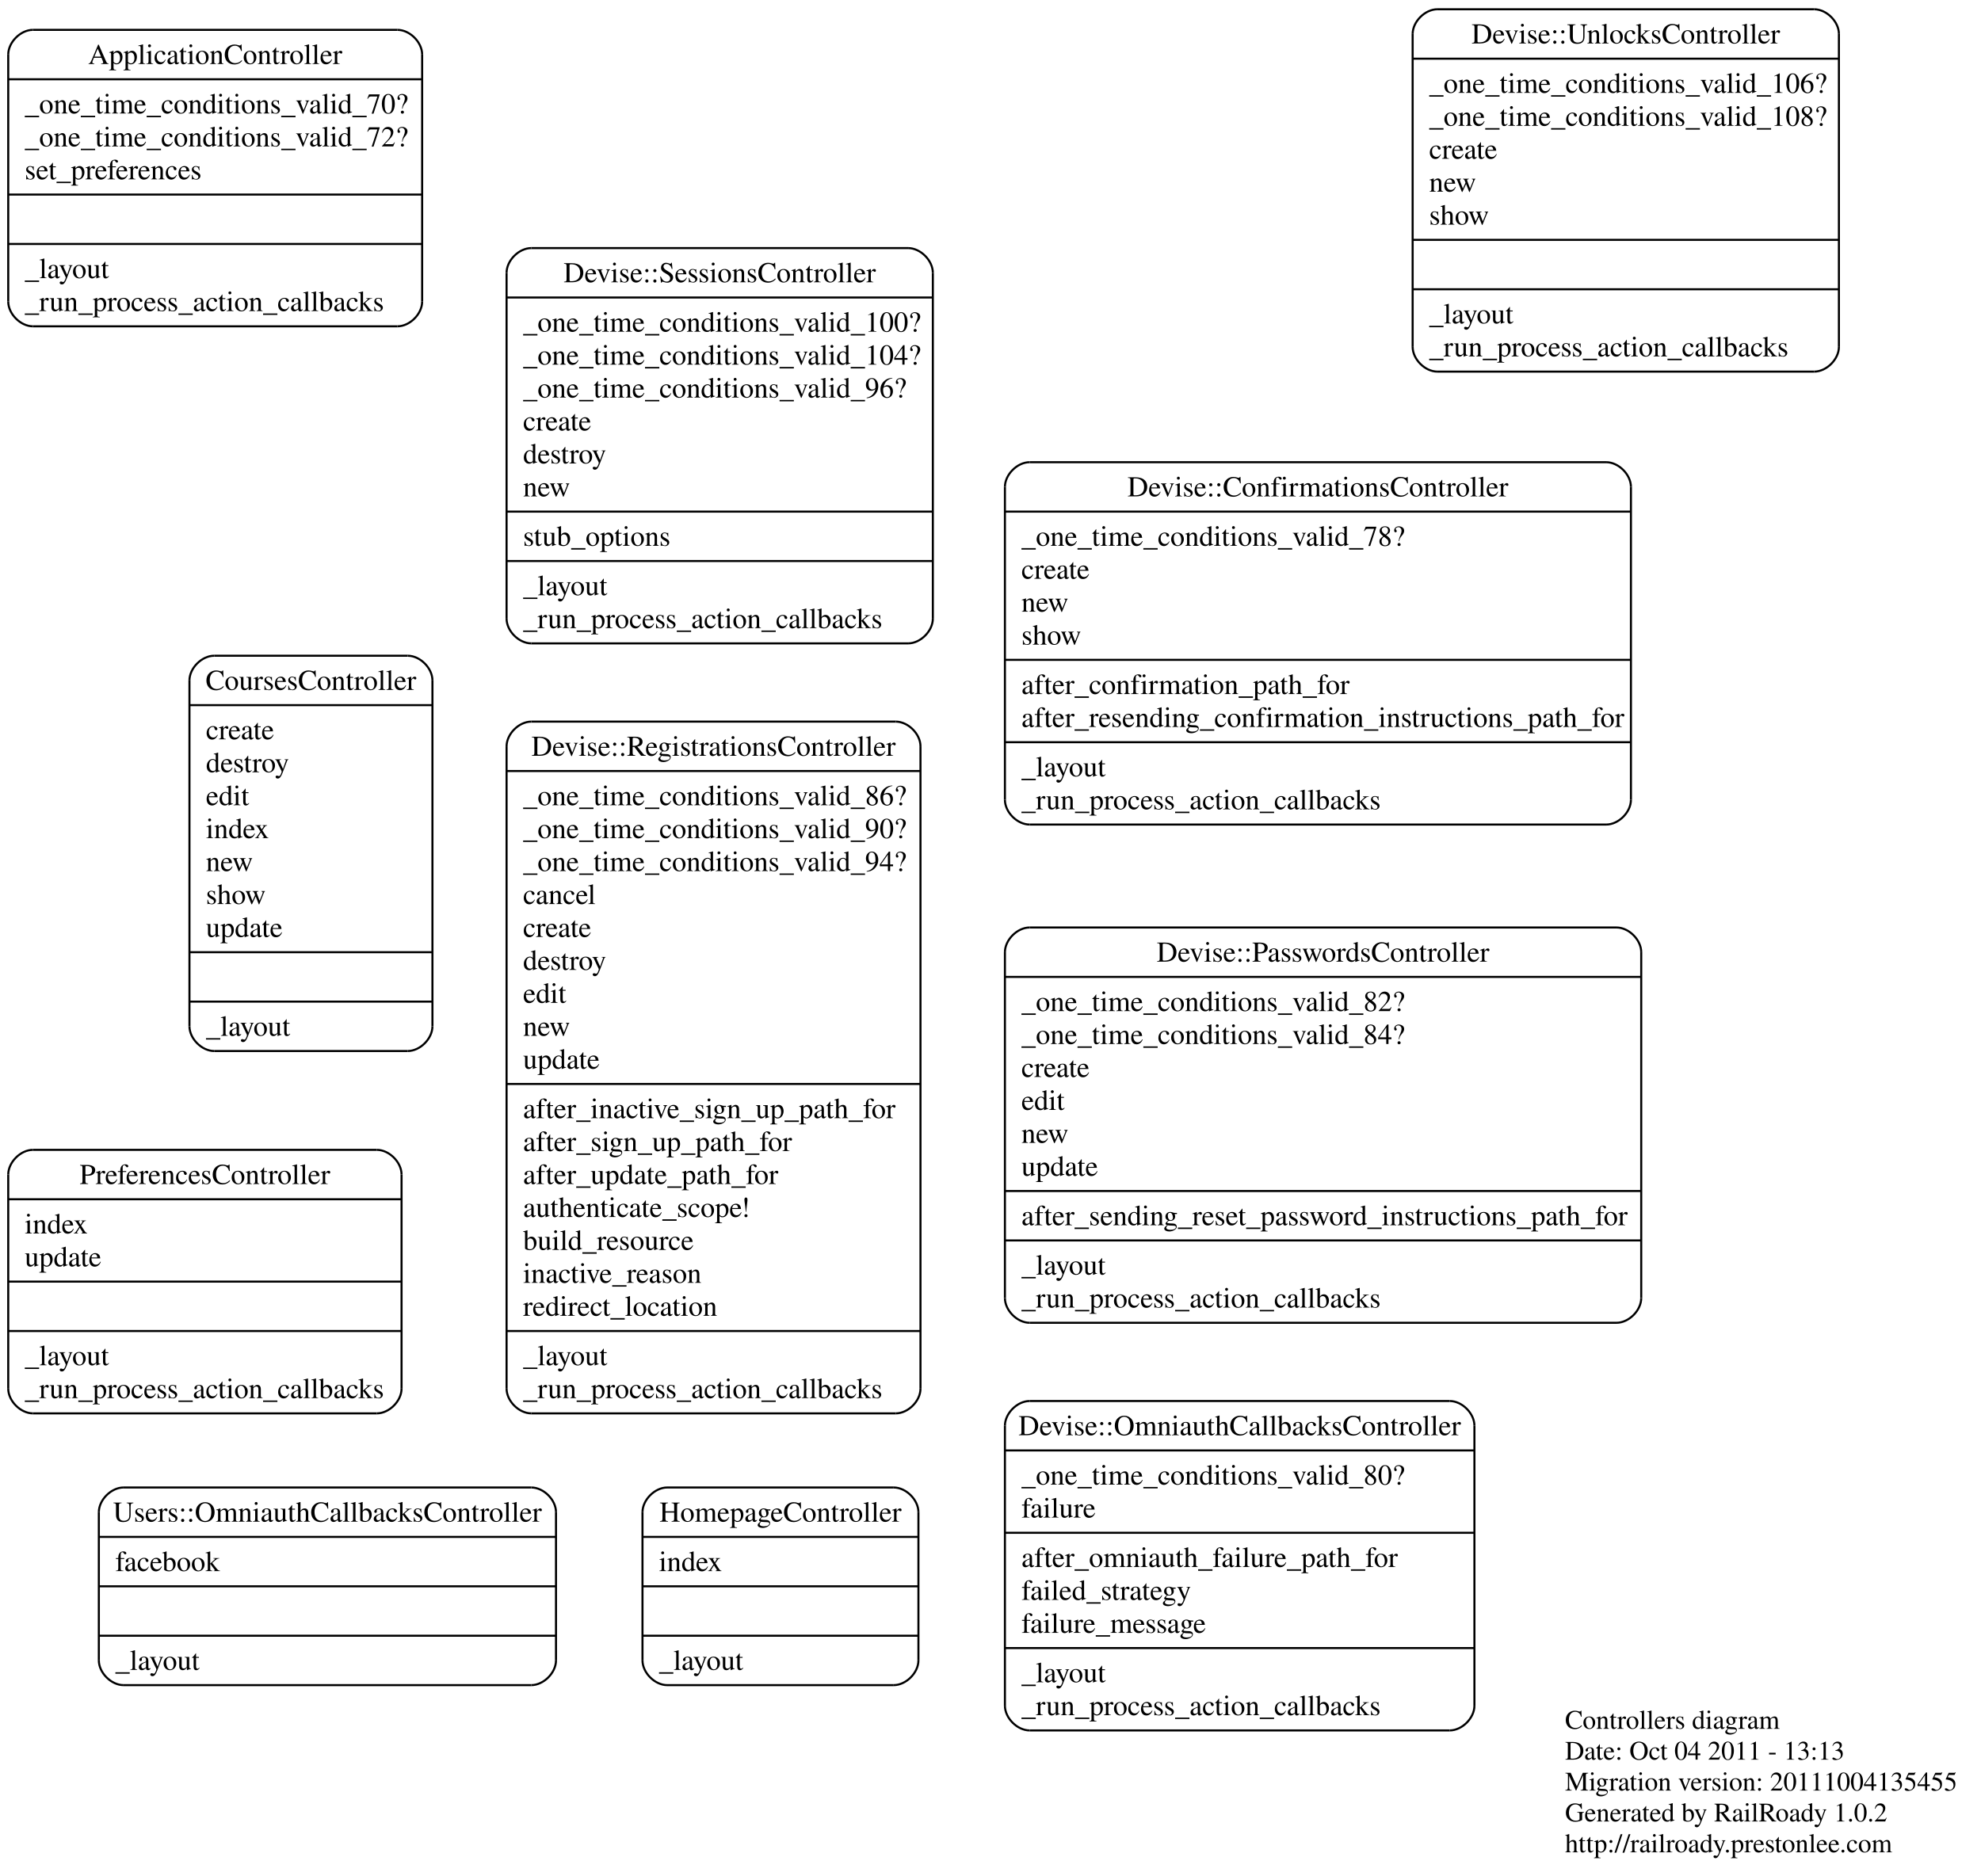
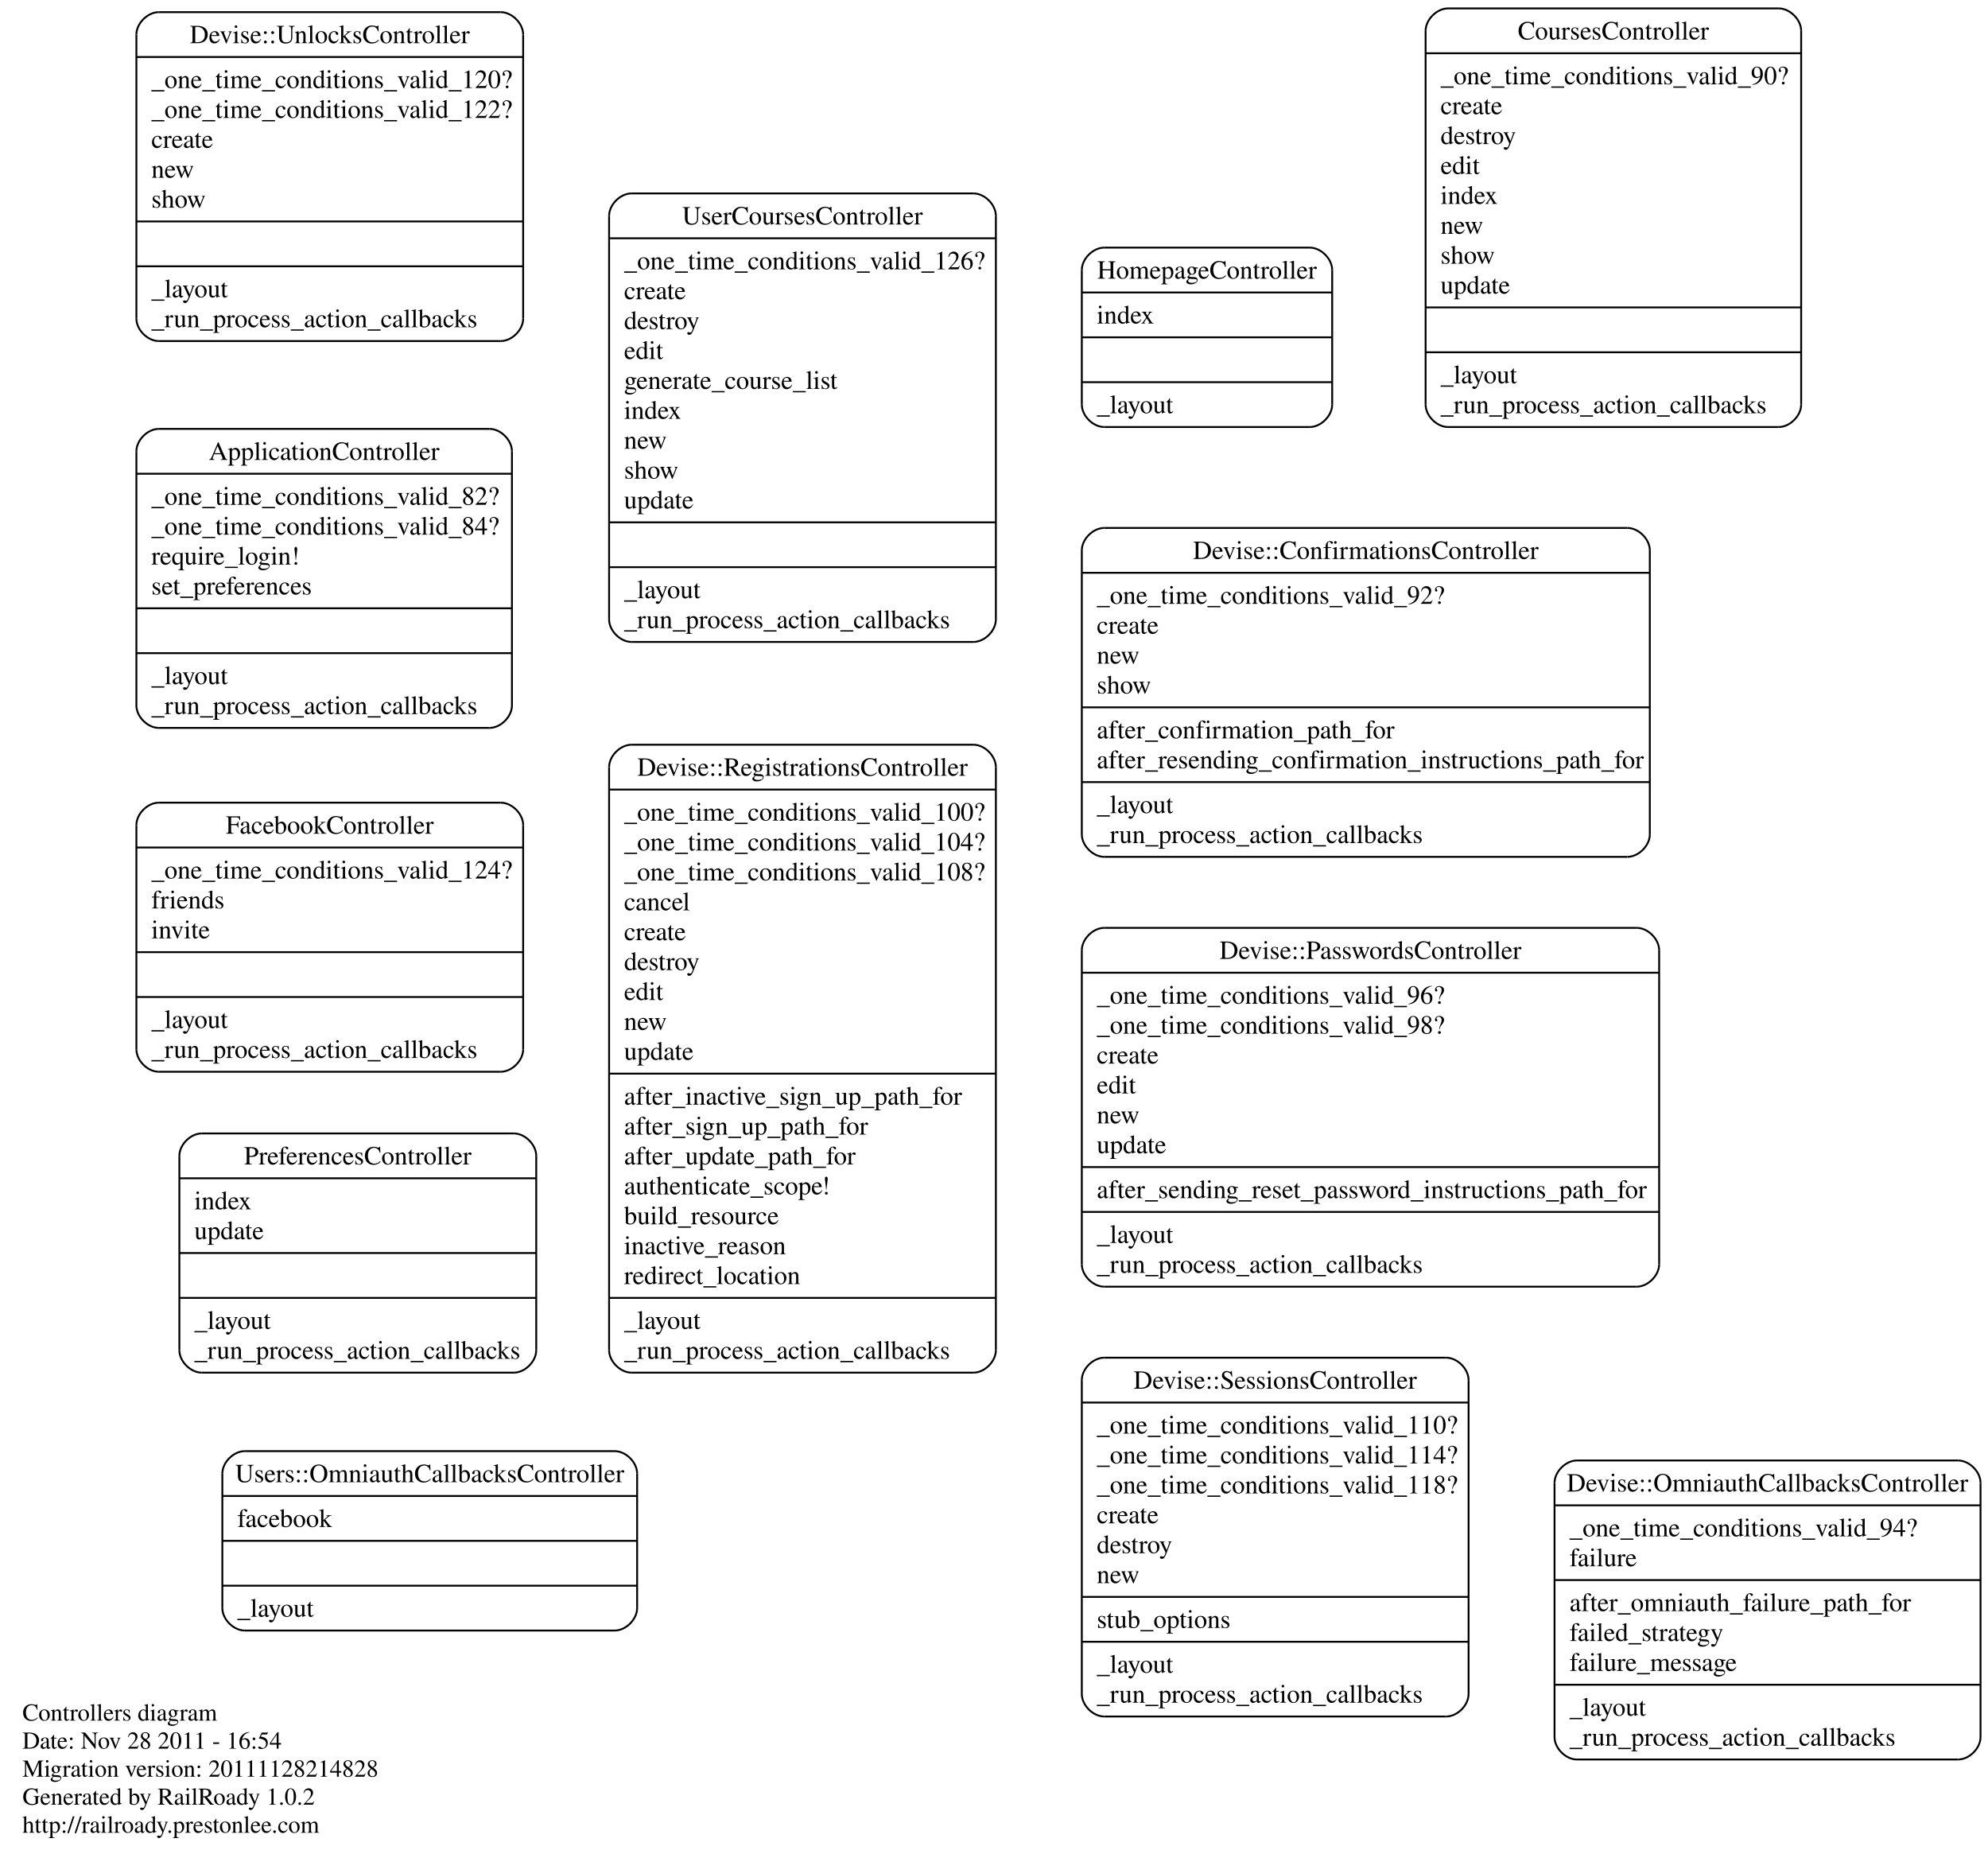
- <svg xmlns="http://www.w3.org/2000/svg" width="962pt" height="911pt" viewBox="0.00 0.00 962.00 911.00">
-   <g id="graph1" class="graph" transform="scale(1 1) rotate(0) translate(4 907)">
-     <polygon fill="white" stroke="white" points="-4,5 -4,-907 959,-907 959,5 -4,5" />
+ <svg xmlns="http://www.w3.org/2000/svg" width="1064pt" height="992pt" viewBox="0.00 0.00 1064.00 992.00">
+   <g id="graph1" class="graph" transform="scale(1 1) rotate(0) translate(4 988)">
+     <polygon fill="white" stroke="white" points="-4,5 -4,-988 1061,-988 1061,5 -4,5" />
    <g id="node1" class="node">
-       <text text-anchor="start" x="756" y="-67.3" font-family="Times,serif" font-size="13.00">Controllers diagram</text>
-       <text text-anchor="start" x="756" y="-52.3" font-family="Times,serif" font-size="13.00">Date: Oct 04 2011 - 13:13</text>
-       <text text-anchor="start" x="756" y="-37.3" font-family="Times,serif" font-size="13.00">Migration version: 20111004135455</text>
-       <text text-anchor="start" x="756" y="-22.3" font-family="Times,serif" font-size="13.00">Generated by RailRoady 1.0.2</text>
-       <text text-anchor="start" x="756" y="-7.3" font-family="Times,serif" font-size="13.00">http://railroady.prestonlee.com</text>
+       <text text-anchor="start" x="8" y="-67.3" font-family="Times,serif" font-size="13.00">Controllers diagram</text>
+       <text text-anchor="start" x="8" y="-52.3" font-family="Times,serif" font-size="13.00">Date: Nov 28 2011 - 16:54</text>
+       <text text-anchor="start" x="8" y="-37.3" font-family="Times,serif" font-size="13.00">Migration version: 20111128214828</text>
+       <text text-anchor="start" x="8" y="-22.3" font-family="Times,serif" font-size="13.00">Generated by RailRoady 1.0.2</text>
+       <text text-anchor="start" x="8" y="-7.3" font-family="Times,serif" font-size="13.00">http://railroady.prestonlee.com</text>
    </g>
    <g id="node2" class="node">
-       <polyline fill="none" stroke="black" points="12,-748.5 189,-748.5 " />
-       <path fill="none" stroke="black" d="M189,-748.5C195,-748.5 201,-754.5 201,-760.5" />
-       <polyline fill="none" stroke="black" points="201,-760.5 201,-880.5 " />
-       <path fill="none" stroke="black" d="M201,-880.5C201,-886.5 195,-892.5 189,-892.5" />
-       <polyline fill="none" stroke="black" points="189,-892.5 12,-892.5 " />
-       <path fill="none" stroke="black" d="M12,-892.5C6,-892.5 5.68434e-14,-886.5 5.68434e-14,-880.5" />
-       <polyline fill="none" stroke="black" points="5.68434e-14,-880.5 5.68434e-14,-760.5 " />
-       <path fill="none" stroke="black" d="M5.68434e-14,-760.5C5.68434e-14,-754.5 6,-748.5 12,-748.5" />
-       <text text-anchor="middle" x="100.5" y="-875.9" font-family="Times,serif" font-size="14.00">ApplicationController</text>
-       <polyline fill="none" stroke="black" points="5.68434e-14,-868.5 201,-868.5 " />
-       <text text-anchor="start" x="8" y="-851.9" font-family="Times,serif" font-size="14.00">_one_time_conditions_valid_70?</text>
-       <text text-anchor="start" x="8" y="-835.9" font-family="Times,serif" font-size="14.00">_one_time_conditions_valid_72?</text>
-       <text text-anchor="start" x="8" y="-819.9" font-family="Times,serif" font-size="14.00">set_preferences</text>
-       <polyline fill="none" stroke="black" points="5.68434e-14,-812.5 201,-812.5 " />
-       <polyline fill="none" stroke="black" points="5.68434e-14,-788.5 201,-788.5 " />
-       <text text-anchor="start" x="8" y="-771.9" font-family="Times,serif" font-size="14.00">_layout</text>
-       <text text-anchor="start" x="8" y="-755.9" font-family="Times,serif" font-size="14.00">_run_process_action_callbacks</text>
+       <polyline fill="none" stroke="black" points="81,-598.5 258,-598.5 " />
+       <path fill="none" stroke="black" d="M258,-598.5C264,-598.5 270,-604.5 270,-610.5" />
+       <polyline fill="none" stroke="black" points="270,-610.5 270,-746.5 " />
+       <path fill="none" stroke="black" d="M270,-746.5C270,-752.5 264,-758.5 258,-758.5" />
+       <polyline fill="none" stroke="black" points="258,-758.5 81,-758.5 " />
+       <path fill="none" stroke="black" d="M81,-758.5C75,-758.5 69,-752.5 69,-746.5" />
+       <polyline fill="none" stroke="black" points="69,-746.5 69,-610.5 " />
+       <path fill="none" stroke="black" d="M69,-610.5C69,-604.5 75,-598.5 81,-598.5" />
+       <text text-anchor="middle" x="169.5" y="-741.9" font-family="Times,serif" font-size="14.00">ApplicationController</text>
+       <polyline fill="none" stroke="black" points="69,-734.5 270,-734.5 " />
+       <text text-anchor="start" x="77" y="-717.9" font-family="Times,serif" font-size="14.00">_one_time_conditions_valid_82?</text>
+       <text text-anchor="start" x="77" y="-701.9" font-family="Times,serif" font-size="14.00">_one_time_conditions_valid_84?</text>
+       <text text-anchor="start" x="77" y="-685.9" font-family="Times,serif" font-size="14.00">require_login!</text>
+       <text text-anchor="start" x="77" y="-669.9" font-family="Times,serif" font-size="14.00">set_preferences</text>
+       <polyline fill="none" stroke="black" points="69,-662.5 270,-662.5 " />
+       <polyline fill="none" stroke="black" points="69,-638.5 270,-638.5 " />
+       <text text-anchor="start" x="77" y="-621.9" font-family="Times,serif" font-size="14.00">_layout</text>
+       <text text-anchor="start" x="77" y="-605.9" font-family="Times,serif" font-size="14.00">_run_process_action_callbacks</text>
    </g>
    <g id="node3" class="node">
-       <polyline fill="none" stroke="black" points="100,-396.5 194,-396.5 " />
-       <path fill="none" stroke="black" d="M194,-396.5C200,-396.5 206,-402.5 206,-408.5" />
-       <polyline fill="none" stroke="black" points="206,-408.5 206,-576.5 " />
-       <path fill="none" stroke="black" d="M206,-576.5C206,-582.5 200,-588.5 194,-588.5" />
-       <polyline fill="none" stroke="black" points="194,-588.5 100,-588.5 " />
-       <path fill="none" stroke="black" d="M100,-588.5C94,-588.5 88,-582.5 88,-576.5" />
-       <polyline fill="none" stroke="black" points="88,-576.5 88,-408.5 " />
-       <path fill="none" stroke="black" d="M88,-408.5C88,-402.5 94,-396.5 100,-396.5" />
-       <text text-anchor="middle" x="147" y="-571.9" font-family="Times,serif" font-size="14.00">CoursesController</text>
-       <polyline fill="none" stroke="black" points="88,-564.5 206,-564.5 " />
-       <text text-anchor="start" x="96" y="-547.9" font-family="Times,serif" font-size="14.00">create</text>
-       <text text-anchor="start" x="96" y="-531.9" font-family="Times,serif" font-size="14.00">destroy</text>
-       <text text-anchor="start" x="96" y="-515.9" font-family="Times,serif" font-size="14.00">edit</text>
-       <text text-anchor="start" x="96" y="-499.9" font-family="Times,serif" font-size="14.00">index</text>
-       <text text-anchor="start" x="96" y="-483.9" font-family="Times,serif" font-size="14.00">new</text>
-       <text text-anchor="start" x="96" y="-467.9" font-family="Times,serif" font-size="14.00">show</text>
-       <text text-anchor="start" x="96" y="-451.9" font-family="Times,serif" font-size="14.00">update</text>
-       <polyline fill="none" stroke="black" points="88,-444.5 206,-444.5 " />
-       <polyline fill="none" stroke="black" points="88,-420.5 206,-420.5 " />
-       <text text-anchor="start" x="96" y="-403.9" font-family="Times,serif" font-size="14.00">_layout</text>
+       <polyline fill="none" stroke="black" points="771,-759.5 948,-759.5 " />
+       <path fill="none" stroke="black" d="M948,-759.5C954,-759.5 960,-765.5 960,-771.5" />
+       <polyline fill="none" stroke="black" points="960,-771.5 960,-971.5 " />
+       <path fill="none" stroke="black" d="M960,-971.5C960,-977.5 954,-983.5 948,-983.5" />
+       <polyline fill="none" stroke="black" points="948,-983.5 771,-983.5 " />
+       <path fill="none" stroke="black" d="M771,-983.5C765,-983.5 759,-977.5 759,-971.5" />
+       <polyline fill="none" stroke="black" points="759,-971.5 759,-771.5 " />
+       <path fill="none" stroke="black" d="M759,-771.5C759,-765.5 765,-759.5 771,-759.5" />
+       <text text-anchor="middle" x="859.5" y="-966.9" font-family="Times,serif" font-size="14.00">CoursesController</text>
+       <polyline fill="none" stroke="black" points="759,-959.5 960,-959.5 " />
+       <text text-anchor="start" x="767" y="-942.9" font-family="Times,serif" font-size="14.00">_one_time_conditions_valid_90?</text>
+       <text text-anchor="start" x="767" y="-926.9" font-family="Times,serif" font-size="14.00">create</text>
+       <text text-anchor="start" x="767" y="-910.9" font-family="Times,serif" font-size="14.00">destroy</text>
+       <text text-anchor="start" x="767" y="-894.9" font-family="Times,serif" font-size="14.00">edit</text>
+       <text text-anchor="start" x="767" y="-878.9" font-family="Times,serif" font-size="14.00">index</text>
+       <text text-anchor="start" x="767" y="-862.9" font-family="Times,serif" font-size="14.00">new</text>
+       <text text-anchor="start" x="767" y="-846.9" font-family="Times,serif" font-size="14.00">show</text>
+       <text text-anchor="start" x="767" y="-830.9" font-family="Times,serif" font-size="14.00">update</text>
+       <polyline fill="none" stroke="black" points="759,-823.5 960,-823.5 " />
+       <polyline fill="none" stroke="black" points="759,-799.5 960,-799.5 " />
+       <text text-anchor="start" x="767" y="-782.9" font-family="Times,serif" font-size="14.00">_layout</text>
+       <text text-anchor="start" x="767" y="-766.9" font-family="Times,serif" font-size="14.00">_run_process_action_callbacks</text>
    </g>
    <g id="node4" class="node">
-       <polyline fill="none" stroke="black" points="496,-506.5 776,-506.5 " />
-       <path fill="none" stroke="black" d="M776,-506.5C782,-506.5 788,-512.5 788,-518.5" />
-       <polyline fill="none" stroke="black" points="788,-518.5 788,-670.5 " />
-       <path fill="none" stroke="black" d="M788,-670.5C788,-676.5 782,-682.5 776,-682.5" />
-       <polyline fill="none" stroke="black" points="776,-682.5 496,-682.5 " />
-       <path fill="none" stroke="black" d="M496,-682.5C490,-682.5 484,-676.5 484,-670.5" />
-       <polyline fill="none" stroke="black" points="484,-670.5 484,-518.5 " />
-       <path fill="none" stroke="black" d="M484,-518.5C484,-512.5 490,-506.5 496,-506.5" />
-       <text text-anchor="middle" x="636" y="-665.9" font-family="Times,serif" font-size="14.00">Devise::ConfirmationsController</text>
-       <polyline fill="none" stroke="black" points="484,-658.5 788,-658.5 " />
-       <text text-anchor="start" x="492" y="-641.9" font-family="Times,serif" font-size="14.00">_one_time_conditions_valid_78?</text>
-       <text text-anchor="start" x="492" y="-625.9" font-family="Times,serif" font-size="14.00">create</text>
-       <text text-anchor="start" x="492" y="-609.9" font-family="Times,serif" font-size="14.00">new</text>
-       <text text-anchor="start" x="492" y="-593.9" font-family="Times,serif" font-size="14.00">show</text>
-       <polyline fill="none" stroke="black" points="484,-586.5 788,-586.5 " />
-       <text text-anchor="start" x="492" y="-569.9" font-family="Times,serif" font-size="14.00">after_confirmation_path_for</text>
-       <text text-anchor="start" x="492" y="-553.9" font-family="Times,serif" font-size="14.00">after_resending_confirmation_instructions_path_for</text>
-       <polyline fill="none" stroke="black" points="484,-546.5 788,-546.5 " />
-       <text text-anchor="start" x="492" y="-529.9" font-family="Times,serif" font-size="14.00">_layout</text>
-       <text text-anchor="start" x="492" y="-513.9" font-family="Times,serif" font-size="14.00">_run_process_action_callbacks</text>
+       <polyline fill="none" stroke="black" points="587,-529.5 867,-529.5 " />
+       <path fill="none" stroke="black" d="M867,-529.5C873,-529.5 879,-535.5 879,-541.5" />
+       <polyline fill="none" stroke="black" points="879,-541.5 879,-693.5 " />
+       <path fill="none" stroke="black" d="M879,-693.5C879,-699.5 873,-705.5 867,-705.5" />
+       <polyline fill="none" stroke="black" points="867,-705.5 587,-705.5 " />
+       <path fill="none" stroke="black" d="M587,-705.5C581,-705.5 575,-699.5 575,-693.5" />
+       <polyline fill="none" stroke="black" points="575,-693.5 575,-541.5 " />
+       <path fill="none" stroke="black" d="M575,-541.5C575,-535.5 581,-529.5 587,-529.5" />
+       <text text-anchor="middle" x="727" y="-688.9" font-family="Times,serif" font-size="14.00">Devise::ConfirmationsController</text>
+       <polyline fill="none" stroke="black" points="575,-681.5 879,-681.5 " />
+       <text text-anchor="start" x="583" y="-664.9" font-family="Times,serif" font-size="14.00">_one_time_conditions_valid_92?</text>
+       <text text-anchor="start" x="583" y="-648.9" font-family="Times,serif" font-size="14.00">create</text>
+       <text text-anchor="start" x="583" y="-632.9" font-family="Times,serif" font-size="14.00">new</text>
+       <text text-anchor="start" x="583" y="-616.9" font-family="Times,serif" font-size="14.00">show</text>
+       <polyline fill="none" stroke="black" points="575,-609.5 879,-609.5 " />
+       <text text-anchor="start" x="583" y="-592.9" font-family="Times,serif" font-size="14.00">after_confirmation_path_for</text>
+       <text text-anchor="start" x="583" y="-576.9" font-family="Times,serif" font-size="14.00">after_resending_confirmation_instructions_path_for</text>
+       <polyline fill="none" stroke="black" points="575,-569.5 879,-569.5 " />
+       <text text-anchor="start" x="583" y="-552.9" font-family="Times,serif" font-size="14.00">_layout</text>
+       <text text-anchor="start" x="583" y="-536.9" font-family="Times,serif" font-size="14.00">_run_process_action_callbacks</text>
    </g>
    <g id="node5" class="node">
-       <polyline fill="none" stroke="black" points="496,-66.5 700,-66.5 " />
-       <path fill="none" stroke="black" d="M700,-66.5C706,-66.5 712,-72.5 712,-78.5" />
-       <polyline fill="none" stroke="black" points="712,-78.5 712,-214.5 " />
-       <path fill="none" stroke="black" d="M712,-214.5C712,-220.5 706,-226.5 700,-226.5" />
-       <polyline fill="none" stroke="black" points="700,-226.5 496,-226.5 " />
-       <path fill="none" stroke="black" d="M496,-226.5C490,-226.5 484,-220.5 484,-214.5" />
-       <polyline fill="none" stroke="black" points="484,-214.5 484,-78.5 " />
-       <path fill="none" stroke="black" d="M484,-78.5C484,-72.5 490,-66.5 496,-66.5" />
-       <text text-anchor="middle" x="598" y="-209.9" font-family="Times,serif" font-size="14.00">Devise::OmniauthCallbacksController</text>
-       <polyline fill="none" stroke="black" points="484,-202.5 712,-202.5 " />
-       <text text-anchor="start" x="492" y="-185.9" font-family="Times,serif" font-size="14.00">_one_time_conditions_valid_80?</text>
-       <text text-anchor="start" x="492" y="-169.9" font-family="Times,serif" font-size="14.00">failure</text>
-       <polyline fill="none" stroke="black" points="484,-162.5 712,-162.5 " />
-       <text text-anchor="start" x="492" y="-145.9" font-family="Times,serif" font-size="14.00">after_omniauth_failure_path_for</text>
-       <text text-anchor="start" x="492" y="-129.9" font-family="Times,serif" font-size="14.00">failed_strategy</text>
-       <text text-anchor="start" x="492" y="-113.9" font-family="Times,serif" font-size="14.00">failure_message</text>
-       <polyline fill="none" stroke="black" points="484,-106.5 712,-106.5 " />
-       <text text-anchor="start" x="492" y="-89.9" font-family="Times,serif" font-size="14.00">_layout</text>
-       <text text-anchor="start" x="492" y="-73.9" font-family="Times,serif" font-size="14.00">_run_process_action_callbacks</text>
+       <polyline fill="none" stroke="black" points="840,-46.5 1044,-46.5 " />
+       <path fill="none" stroke="black" d="M1044,-46.5C1050,-46.5 1056,-52.5 1056,-58.5" />
+       <polyline fill="none" stroke="black" points="1056,-58.5 1056,-194.5 " />
+       <path fill="none" stroke="black" d="M1056,-194.5C1056,-200.5 1050,-206.5 1044,-206.5" />
+       <polyline fill="none" stroke="black" points="1044,-206.5 840,-206.5 " />
+       <path fill="none" stroke="black" d="M840,-206.5C834,-206.5 828,-200.5 828,-194.5" />
+       <polyline fill="none" stroke="black" points="828,-194.5 828,-58.5 " />
+       <path fill="none" stroke="black" d="M828,-58.5C828,-52.5 834,-46.5 840,-46.5" />
+       <text text-anchor="middle" x="942" y="-189.9" font-family="Times,serif" font-size="14.00">Devise::OmniauthCallbacksController</text>
+       <polyline fill="none" stroke="black" points="828,-182.5 1056,-182.5 " />
+       <text text-anchor="start" x="836" y="-165.9" font-family="Times,serif" font-size="14.00">_one_time_conditions_valid_94?</text>
+       <text text-anchor="start" x="836" y="-149.9" font-family="Times,serif" font-size="14.00">failure</text>
+       <polyline fill="none" stroke="black" points="828,-142.5 1056,-142.5 " />
+       <text text-anchor="start" x="836" y="-125.9" font-family="Times,serif" font-size="14.00">after_omniauth_failure_path_for</text>
+       <text text-anchor="start" x="836" y="-109.9" font-family="Times,serif" font-size="14.00">failed_strategy</text>
+       <text text-anchor="start" x="836" y="-93.9" font-family="Times,serif" font-size="14.00">failure_message</text>
+       <polyline fill="none" stroke="black" points="828,-86.5 1056,-86.5 " />
+       <text text-anchor="start" x="836" y="-69.9" font-family="Times,serif" font-size="14.00">_layout</text>
+       <text text-anchor="start" x="836" y="-53.9" font-family="Times,serif" font-size="14.00">_run_process_action_callbacks</text>
    </g>
    <g id="node6" class="node">
-       <polyline fill="none" stroke="black" points="496,-264.5 781,-264.5 " />
-       <path fill="none" stroke="black" d="M781,-264.5C787,-264.5 793,-270.5 793,-276.5" />
-       <polyline fill="none" stroke="black" points="793,-276.5 793,-444.5 " />
-       <path fill="none" stroke="black" d="M793,-444.5C793,-450.5 787,-456.5 781,-456.5" />
-       <polyline fill="none" stroke="black" points="781,-456.5 496,-456.5 " />
-       <path fill="none" stroke="black" d="M496,-456.5C490,-456.5 484,-450.5 484,-444.5" />
-       <polyline fill="none" stroke="black" points="484,-444.5 484,-276.5 " />
-       <path fill="none" stroke="black" d="M484,-276.5C484,-270.5 490,-264.5 496,-264.5" />
-       <text text-anchor="middle" x="638.5" y="-439.9" font-family="Times,serif" font-size="14.00">Devise::PasswordsController</text>
-       <polyline fill="none" stroke="black" points="484,-432.5 793,-432.5 " />
-       <text text-anchor="start" x="492" y="-415.9" font-family="Times,serif" font-size="14.00">_one_time_conditions_valid_82?</text>
-       <text text-anchor="start" x="492" y="-399.9" font-family="Times,serif" font-size="14.00">_one_time_conditions_valid_84?</text>
-       <text text-anchor="start" x="492" y="-383.9" font-family="Times,serif" font-size="14.00">create</text>
-       <text text-anchor="start" x="492" y="-367.9" font-family="Times,serif" font-size="14.00">edit</text>
-       <text text-anchor="start" x="492" y="-351.9" font-family="Times,serif" font-size="14.00">new</text>
-       <text text-anchor="start" x="492" y="-335.9" font-family="Times,serif" font-size="14.00">update</text>
-       <polyline fill="none" stroke="black" points="484,-328.5 793,-328.5 " />
-       <text text-anchor="start" x="492" y="-311.9" font-family="Times,serif" font-size="14.00">after_sending_reset_password_instructions_path_for</text>
-       <polyline fill="none" stroke="black" points="484,-304.5 793,-304.5 " />
-       <text text-anchor="start" x="492" y="-287.9" font-family="Times,serif" font-size="14.00">_layout</text>
-       <text text-anchor="start" x="492" y="-271.9" font-family="Times,serif" font-size="14.00">_run_process_action_callbacks</text>
+       <polyline fill="none" stroke="black" points="587,-299.5 872,-299.5 " />
+       <path fill="none" stroke="black" d="M872,-299.5C878,-299.5 884,-305.5 884,-311.5" />
+       <polyline fill="none" stroke="black" points="884,-311.5 884,-479.5 " />
+       <path fill="none" stroke="black" d="M884,-479.5C884,-485.5 878,-491.5 872,-491.5" />
+       <polyline fill="none" stroke="black" points="872,-491.5 587,-491.5 " />
+       <path fill="none" stroke="black" d="M587,-491.5C581,-491.5 575,-485.5 575,-479.5" />
+       <polyline fill="none" stroke="black" points="575,-479.5 575,-311.5 " />
+       <path fill="none" stroke="black" d="M575,-311.5C575,-305.5 581,-299.5 587,-299.5" />
+       <text text-anchor="middle" x="729.5" y="-474.9" font-family="Times,serif" font-size="14.00">Devise::PasswordsController</text>
+       <polyline fill="none" stroke="black" points="575,-467.5 884,-467.5 " />
+       <text text-anchor="start" x="583" y="-450.9" font-family="Times,serif" font-size="14.00">_one_time_conditions_valid_96?</text>
+       <text text-anchor="start" x="583" y="-434.9" font-family="Times,serif" font-size="14.00">_one_time_conditions_valid_98?</text>
+       <text text-anchor="start" x="583" y="-418.9" font-family="Times,serif" font-size="14.00">create</text>
+       <text text-anchor="start" x="583" y="-402.9" font-family="Times,serif" font-size="14.00">edit</text>
+       <text text-anchor="start" x="583" y="-386.9" font-family="Times,serif" font-size="14.00">new</text>
+       <text text-anchor="start" x="583" y="-370.9" font-family="Times,serif" font-size="14.00">update</text>
+       <polyline fill="none" stroke="black" points="575,-363.5 884,-363.5 " />
+       <text text-anchor="start" x="583" y="-346.9" font-family="Times,serif" font-size="14.00">after_sending_reset_password_instructions_path_for</text>
+       <polyline fill="none" stroke="black" points="575,-339.5 884,-339.5 " />
+       <text text-anchor="start" x="583" y="-322.9" font-family="Times,serif" font-size="14.00">_layout</text>
+       <text text-anchor="start" x="583" y="-306.9" font-family="Times,serif" font-size="14.00">_run_process_action_callbacks</text>
    </g>
    <g id="node7" class="node">
-       <polyline fill="none" stroke="black" points="254,-220.5 431,-220.5 " />
-       <path fill="none" stroke="black" d="M431,-220.5C437,-220.5 443,-226.5 443,-232.5" />
-       <polyline fill="none" stroke="black" points="443,-232.5 443,-544.5 " />
-       <path fill="none" stroke="black" d="M443,-544.5C443,-550.5 437,-556.5 431,-556.5" />
-       <polyline fill="none" stroke="black" points="431,-556.5 254,-556.5 " />
-       <path fill="none" stroke="black" d="M254,-556.5C248,-556.5 242,-550.5 242,-544.5" />
-       <polyline fill="none" stroke="black" points="242,-544.5 242,-232.5 " />
-       <path fill="none" stroke="black" d="M242,-232.5C242,-226.5 248,-220.5 254,-220.5" />
-       <text text-anchor="middle" x="342.5" y="-539.9" font-family="Times,serif" font-size="14.00">Devise::RegistrationsController</text>
-       <polyline fill="none" stroke="black" points="242,-532.5 443,-532.5 " />
-       <text text-anchor="start" x="250" y="-515.9" font-family="Times,serif" font-size="14.00">_one_time_conditions_valid_86?</text>
-       <text text-anchor="start" x="250" y="-499.9" font-family="Times,serif" font-size="14.00">_one_time_conditions_valid_90?</text>
-       <text text-anchor="start" x="250" y="-483.9" font-family="Times,serif" font-size="14.00">_one_time_conditions_valid_94?</text>
-       <text text-anchor="start" x="250" y="-467.9" font-family="Times,serif" font-size="14.00">cancel</text>
-       <text text-anchor="start" x="250" y="-451.9" font-family="Times,serif" font-size="14.00">create</text>
-       <text text-anchor="start" x="250" y="-435.9" font-family="Times,serif" font-size="14.00">destroy</text>
-       <text text-anchor="start" x="250" y="-419.9" font-family="Times,serif" font-size="14.00">edit</text>
-       <text text-anchor="start" x="250" y="-403.9" font-family="Times,serif" font-size="14.00">new</text>
-       <text text-anchor="start" x="250" y="-387.9" font-family="Times,serif" font-size="14.00">update</text>
-       <polyline fill="none" stroke="black" points="242,-380.5 443,-380.5 " />
-       <text text-anchor="start" x="250" y="-363.9" font-family="Times,serif" font-size="14.00">after_inactive_sign_up_path_for</text>
-       <text text-anchor="start" x="250" y="-347.9" font-family="Times,serif" font-size="14.00">after_sign_up_path_for</text>
-       <text text-anchor="start" x="250" y="-331.9" font-family="Times,serif" font-size="14.00">after_update_path_for</text>
-       <text text-anchor="start" x="250" y="-315.9" font-family="Times,serif" font-size="14.00">authenticate_scope!</text>
-       <text text-anchor="start" x="250" y="-299.9" font-family="Times,serif" font-size="14.00">build_resource</text>
-       <text text-anchor="start" x="250" y="-283.9" font-family="Times,serif" font-size="14.00">inactive_reason</text>
-       <text text-anchor="start" x="250" y="-267.9" font-family="Times,serif" font-size="14.00">redirect_location</text>
-       <polyline fill="none" stroke="black" points="242,-260.5 443,-260.5 " />
-       <text text-anchor="start" x="250" y="-243.9" font-family="Times,serif" font-size="14.00">_layout</text>
-       <text text-anchor="start" x="250" y="-227.9" font-family="Times,serif" font-size="14.00">_run_process_action_callbacks</text>
+       <polyline fill="none" stroke="black" points="334,-253.5 517,-253.5 " />
+       <path fill="none" stroke="black" d="M517,-253.5C523,-253.5 529,-259.5 529,-265.5" />
+       <polyline fill="none" stroke="black" points="529,-265.5 529,-577.5 " />
+       <path fill="none" stroke="black" d="M529,-577.5C529,-583.5 523,-589.5 517,-589.5" />
+       <polyline fill="none" stroke="black" points="517,-589.5 334,-589.5 " />
+       <path fill="none" stroke="black" d="M334,-589.5C328,-589.5 322,-583.5 322,-577.5" />
+       <polyline fill="none" stroke="black" points="322,-577.5 322,-265.5 " />
+       <path fill="none" stroke="black" d="M322,-265.5C322,-259.5 328,-253.5 334,-253.5" />
+       <text text-anchor="middle" x="425.5" y="-572.9" font-family="Times,serif" font-size="14.00">Devise::RegistrationsController</text>
+       <polyline fill="none" stroke="black" points="322,-565.5 529,-565.5 " />
+       <text text-anchor="start" x="330" y="-548.9" font-family="Times,serif" font-size="14.00">_one_time_conditions_valid_100?</text>
+       <text text-anchor="start" x="330" y="-532.9" font-family="Times,serif" font-size="14.00">_one_time_conditions_valid_104?</text>
+       <text text-anchor="start" x="330" y="-516.9" font-family="Times,serif" font-size="14.00">_one_time_conditions_valid_108?</text>
+       <text text-anchor="start" x="330" y="-500.9" font-family="Times,serif" font-size="14.00">cancel</text>
+       <text text-anchor="start" x="330" y="-484.9" font-family="Times,serif" font-size="14.00">create</text>
+       <text text-anchor="start" x="330" y="-468.9" font-family="Times,serif" font-size="14.00">destroy</text>
+       <text text-anchor="start" x="330" y="-452.9" font-family="Times,serif" font-size="14.00">edit</text>
+       <text text-anchor="start" x="330" y="-436.9" font-family="Times,serif" font-size="14.00">new</text>
+       <text text-anchor="start" x="330" y="-420.9" font-family="Times,serif" font-size="14.00">update</text>
+       <polyline fill="none" stroke="black" points="322,-413.5 529,-413.5 " />
+       <text text-anchor="start" x="330" y="-396.9" font-family="Times,serif" font-size="14.00">after_inactive_sign_up_path_for</text>
+       <text text-anchor="start" x="330" y="-380.9" font-family="Times,serif" font-size="14.00">after_sign_up_path_for</text>
+       <text text-anchor="start" x="330" y="-364.9" font-family="Times,serif" font-size="14.00">after_update_path_for</text>
+       <text text-anchor="start" x="330" y="-348.9" font-family="Times,serif" font-size="14.00">authenticate_scope!</text>
+       <text text-anchor="start" x="330" y="-332.9" font-family="Times,serif" font-size="14.00">build_resource</text>
+       <text text-anchor="start" x="330" y="-316.9" font-family="Times,serif" font-size="14.00">inactive_reason</text>
+       <text text-anchor="start" x="330" y="-300.9" font-family="Times,serif" font-size="14.00">redirect_location</text>
+       <polyline fill="none" stroke="black" points="322,-293.5 529,-293.5 " />
+       <text text-anchor="start" x="330" y="-276.9" font-family="Times,serif" font-size="14.00">_layout</text>
+       <text text-anchor="start" x="330" y="-260.9" font-family="Times,serif" font-size="14.00">_run_process_action_callbacks</text>
    </g>
    <g id="node8" class="node">
-       <polyline fill="none" stroke="black" points="254,-594.5 437,-594.5 " />
-       <path fill="none" stroke="black" d="M437,-594.5C443,-594.5 449,-600.5 449,-606.5" />
-       <polyline fill="none" stroke="black" points="449,-606.5 449,-774.5 " />
-       <path fill="none" stroke="black" d="M449,-774.5C449,-780.5 443,-786.5 437,-786.5" />
-       <polyline fill="none" stroke="black" points="437,-786.5 254,-786.5 " />
-       <path fill="none" stroke="black" d="M254,-786.5C248,-786.5 242,-780.5 242,-774.5" />
-       <polyline fill="none" stroke="black" points="242,-774.5 242,-606.5 " />
-       <path fill="none" stroke="black" d="M242,-606.5C242,-600.5 248,-594.5 254,-594.5" />
-       <text text-anchor="middle" x="345.5" y="-769.9" font-family="Times,serif" font-size="14.00">Devise::SessionsController</text>
-       <polyline fill="none" stroke="black" points="242,-762.5 449,-762.5 " />
-       <text text-anchor="start" x="250" y="-745.9" font-family="Times,serif" font-size="14.00">_one_time_conditions_valid_100?</text>
-       <text text-anchor="start" x="250" y="-729.9" font-family="Times,serif" font-size="14.00">_one_time_conditions_valid_104?</text>
-       <text text-anchor="start" x="250" y="-713.9" font-family="Times,serif" font-size="14.00">_one_time_conditions_valid_96?</text>
-       <text text-anchor="start" x="250" y="-697.9" font-family="Times,serif" font-size="14.00">create</text>
-       <text text-anchor="start" x="250" y="-681.9" font-family="Times,serif" font-size="14.00">destroy</text>
-       <text text-anchor="start" x="250" y="-665.9" font-family="Times,serif" font-size="14.00">new</text>
-       <polyline fill="none" stroke="black" points="242,-658.5 449,-658.5 " />
-       <text text-anchor="start" x="250" y="-641.9" font-family="Times,serif" font-size="14.00">stub_options</text>
-       <polyline fill="none" stroke="black" points="242,-634.5 449,-634.5 " />
-       <text text-anchor="start" x="250" y="-617.9" font-family="Times,serif" font-size="14.00">_layout</text>
-       <text text-anchor="start" x="250" y="-601.9" font-family="Times,serif" font-size="14.00">_run_process_action_callbacks</text>
+       <polyline fill="none" stroke="black" points="587,-69.5 770,-69.5 " />
+       <path fill="none" stroke="black" d="M770,-69.5C776,-69.5 782,-75.5 782,-81.5" />
+       <polyline fill="none" stroke="black" points="782,-81.5 782,-249.5 " />
+       <path fill="none" stroke="black" d="M782,-249.5C782,-255.5 776,-261.5 770,-261.5" />
+       <polyline fill="none" stroke="black" points="770,-261.5 587,-261.5 " />
+       <path fill="none" stroke="black" d="M587,-261.5C581,-261.5 575,-255.5 575,-249.5" />
+       <polyline fill="none" stroke="black" points="575,-249.5 575,-81.5 " />
+       <path fill="none" stroke="black" d="M575,-81.5C575,-75.5 581,-69.5 587,-69.5" />
+       <text text-anchor="middle" x="678.5" y="-244.9" font-family="Times,serif" font-size="14.00">Devise::SessionsController</text>
+       <polyline fill="none" stroke="black" points="575,-237.5 782,-237.5 " />
+       <text text-anchor="start" x="583" y="-220.9" font-family="Times,serif" font-size="14.00">_one_time_conditions_valid_110?</text>
+       <text text-anchor="start" x="583" y="-204.9" font-family="Times,serif" font-size="14.00">_one_time_conditions_valid_114?</text>
+       <text text-anchor="start" x="583" y="-188.9" font-family="Times,serif" font-size="14.00">_one_time_conditions_valid_118?</text>
+       <text text-anchor="start" x="583" y="-172.9" font-family="Times,serif" font-size="14.00">create</text>
+       <text text-anchor="start" x="583" y="-156.9" font-family="Times,serif" font-size="14.00">destroy</text>
+       <text text-anchor="start" x="583" y="-140.9" font-family="Times,serif" font-size="14.00">new</text>
+       <polyline fill="none" stroke="black" points="575,-133.5 782,-133.5 " />
+       <text text-anchor="start" x="583" y="-116.9" font-family="Times,serif" font-size="14.00">stub_options</text>
+       <polyline fill="none" stroke="black" points="575,-109.5 782,-109.5 " />
+       <text text-anchor="start" x="583" y="-92.9" font-family="Times,serif" font-size="14.00">_layout</text>
+       <text text-anchor="start" x="583" y="-76.9" font-family="Times,serif" font-size="14.00">_run_process_action_callbacks</text>
    </g>
    <g id="node9" class="node">
-       <polyline fill="none" stroke="black" points="694,-726.5 877,-726.5 " />
-       <path fill="none" stroke="black" d="M877,-726.5C883,-726.5 889,-732.5 889,-738.5" />
-       <polyline fill="none" stroke="black" points="889,-738.5 889,-890.5 " />
-       <path fill="none" stroke="black" d="M889,-890.5C889,-896.5 883,-902.5 877,-902.5" />
-       <polyline fill="none" stroke="black" points="877,-902.5 694,-902.5 " />
-       <path fill="none" stroke="black" d="M694,-902.5C688,-902.5 682,-896.5 682,-890.5" />
-       <polyline fill="none" stroke="black" points="682,-890.5 682,-738.5 " />
-       <path fill="none" stroke="black" d="M682,-738.5C682,-732.5 688,-726.5 694,-726.5" />
-       <text text-anchor="middle" x="785.5" y="-885.9" font-family="Times,serif" font-size="14.00">Devise::UnlocksController</text>
-       <polyline fill="none" stroke="black" points="682,-878.5 889,-878.5 " />
-       <text text-anchor="start" x="690" y="-861.9" font-family="Times,serif" font-size="14.00">_one_time_conditions_valid_106?</text>
-       <text text-anchor="start" x="690" y="-845.9" font-family="Times,serif" font-size="14.00">_one_time_conditions_valid_108?</text>
-       <text text-anchor="start" x="690" y="-829.9" font-family="Times,serif" font-size="14.00">create</text>
-       <text text-anchor="start" x="690" y="-813.9" font-family="Times,serif" font-size="14.00">new</text>
-       <text text-anchor="start" x="690" y="-797.9" font-family="Times,serif" font-size="14.00">show</text>
-       <polyline fill="none" stroke="black" points="682,-790.5 889,-790.5 " />
-       <polyline fill="none" stroke="black" points="682,-766.5 889,-766.5 " />
-       <text text-anchor="start" x="690" y="-749.9" font-family="Times,serif" font-size="14.00">_layout</text>
-       <text text-anchor="start" x="690" y="-733.9" font-family="Times,serif" font-size="14.00">_run_process_action_callbacks</text>
+       <polyline fill="none" stroke="black" points="81,-805.5 264,-805.5 " />
+       <path fill="none" stroke="black" d="M264,-805.5C270,-805.5 276,-811.5 276,-817.5" />
+       <polyline fill="none" stroke="black" points="276,-817.5 276,-969.5 " />
+       <path fill="none" stroke="black" d="M276,-969.5C276,-975.5 270,-981.5 264,-981.5" />
+       <polyline fill="none" stroke="black" points="264,-981.5 81,-981.5 " />
+       <path fill="none" stroke="black" d="M81,-981.5C75,-981.5 69,-975.5 69,-969.5" />
+       <polyline fill="none" stroke="black" points="69,-969.5 69,-817.5 " />
+       <path fill="none" stroke="black" d="M69,-817.5C69,-811.5 75,-805.5 81,-805.5" />
+       <text text-anchor="middle" x="172.5" y="-964.9" font-family="Times,serif" font-size="14.00">Devise::UnlocksController</text>
+       <polyline fill="none" stroke="black" points="69,-957.5 276,-957.5 " />
+       <text text-anchor="start" x="77" y="-940.9" font-family="Times,serif" font-size="14.00">_one_time_conditions_valid_120?</text>
+       <text text-anchor="start" x="77" y="-924.9" font-family="Times,serif" font-size="14.00">_one_time_conditions_valid_122?</text>
+       <text text-anchor="start" x="77" y="-908.9" font-family="Times,serif" font-size="14.00">create</text>
+       <text text-anchor="start" x="77" y="-892.9" font-family="Times,serif" font-size="14.00">new</text>
+       <text text-anchor="start" x="77" y="-876.9" font-family="Times,serif" font-size="14.00">show</text>
+       <polyline fill="none" stroke="black" points="69,-869.5 276,-869.5 " />
+       <polyline fill="none" stroke="black" points="69,-845.5 276,-845.5 " />
+       <text text-anchor="start" x="77" y="-828.9" font-family="Times,serif" font-size="14.00">_layout</text>
+       <text text-anchor="start" x="77" y="-812.9" font-family="Times,serif" font-size="14.00">_run_process_action_callbacks</text>
    </g>
    <g id="node10" class="node">
-       <polyline fill="none" stroke="black" points="320,-88.5 430,-88.5 " />
-       <path fill="none" stroke="black" d="M430,-88.5C436,-88.5 442,-94.5 442,-100.5" />
-       <polyline fill="none" stroke="black" points="442,-100.5 442,-172.5 " />
-       <path fill="none" stroke="black" d="M442,-172.5C442,-178.5 436,-184.5 430,-184.5" />
-       <polyline fill="none" stroke="black" points="430,-184.5 320,-184.5 " />
-       <path fill="none" stroke="black" d="M320,-184.5C314,-184.5 308,-178.5 308,-172.5" />
-       <polyline fill="none" stroke="black" points="308,-172.5 308,-100.5 " />
-       <path fill="none" stroke="black" d="M308,-100.5C308,-94.5 314,-88.5 320,-88.5" />
-       <text text-anchor="middle" x="375" y="-167.9" font-family="Times,serif" font-size="14.00">HomepageController</text>
-       <polyline fill="none" stroke="black" points="308,-160.5 442,-160.5 " />
-       <text text-anchor="start" x="316" y="-143.9" font-family="Times,serif" font-size="14.00">index</text>
-       <polyline fill="none" stroke="black" points="308,-136.5 442,-136.5 " />
-       <polyline fill="none" stroke="black" points="308,-112.5 442,-112.5 " />
-       <text text-anchor="start" x="316" y="-95.9" font-family="Times,serif" font-size="14.00">_layout</text>
+       <polyline fill="none" stroke="black" points="81,-414.5 264,-414.5 " />
+       <path fill="none" stroke="black" d="M264,-414.5C270,-414.5 276,-420.5 276,-426.5" />
+       <polyline fill="none" stroke="black" points="276,-426.5 276,-546.5 " />
+       <path fill="none" stroke="black" d="M276,-546.5C276,-552.5 270,-558.5 264,-558.5" />
+       <polyline fill="none" stroke="black" points="264,-558.5 81,-558.5 " />
+       <path fill="none" stroke="black" d="M81,-558.5C75,-558.5 69,-552.5 69,-546.5" />
+       <polyline fill="none" stroke="black" points="69,-546.5 69,-426.5 " />
+       <path fill="none" stroke="black" d="M69,-426.5C69,-420.5 75,-414.5 81,-414.5" />
+       <text text-anchor="middle" x="172.5" y="-541.9" font-family="Times,serif" font-size="14.00">FacebookController</text>
+       <polyline fill="none" stroke="black" points="69,-534.5 276,-534.5 " />
+       <text text-anchor="start" x="77" y="-517.9" font-family="Times,serif" font-size="14.00">_one_time_conditions_valid_124?</text>
+       <text text-anchor="start" x="77" y="-501.9" font-family="Times,serif" font-size="14.00">friends</text>
+       <text text-anchor="start" x="77" y="-485.9" font-family="Times,serif" font-size="14.00">invite</text>
+       <polyline fill="none" stroke="black" points="69,-478.5 276,-478.5 " />
+       <polyline fill="none" stroke="black" points="69,-454.5 276,-454.5 " />
+       <text text-anchor="start" x="77" y="-437.9" font-family="Times,serif" font-size="14.00">_layout</text>
+       <text text-anchor="start" x="77" y="-421.9" font-family="Times,serif" font-size="14.00">_run_process_action_callbacks</text>
    </g>
    <g id="node11" class="node">
-       <polyline fill="none" stroke="black" points="12,-220.5 179,-220.5 " />
-       <path fill="none" stroke="black" d="M179,-220.5C185,-220.5 191,-226.5 191,-232.5" />
-       <polyline fill="none" stroke="black" points="191,-232.5 191,-336.5 " />
-       <path fill="none" stroke="black" d="M191,-336.5C191,-342.5 185,-348.5 179,-348.5" />
-       <polyline fill="none" stroke="black" points="179,-348.5 12,-348.5 " />
-       <path fill="none" stroke="black" d="M12,-348.5C6,-348.5 5.68434e-14,-342.5 5.68434e-14,-336.5" />
-       <polyline fill="none" stroke="black" points="5.68434e-14,-336.5 5.68434e-14,-232.5 " />
-       <path fill="none" stroke="black" d="M5.68434e-14,-232.5C5.68434e-14,-226.5 6,-220.5 12,-220.5" />
-       <text text-anchor="middle" x="95.5" y="-331.9" font-family="Times,serif" font-size="14.00">PreferencesController</text>
-       <polyline fill="none" stroke="black" points="5.68434e-14,-324.5 191,-324.5 " />
-       <text text-anchor="start" x="8" y="-307.9" font-family="Times,serif" font-size="14.00">index</text>
-       <text text-anchor="start" x="8" y="-291.9" font-family="Times,serif" font-size="14.00">update</text>
-       <polyline fill="none" stroke="black" points="5.68434e-14,-284.5 191,-284.5 " />
-       <polyline fill="none" stroke="black" points="5.68434e-14,-260.5 191,-260.5 " />
-       <text text-anchor="start" x="8" y="-243.9" font-family="Times,serif" font-size="14.00">_layout</text>
-       <text text-anchor="start" x="8" y="-227.9" font-family="Times,serif" font-size="14.00">_run_process_action_callbacks</text>
+       <polyline fill="none" stroke="black" points="587,-759.5 697,-759.5 " />
+       <path fill="none" stroke="black" d="M697,-759.5C703,-759.5 709,-765.5 709,-771.5" />
+       <polyline fill="none" stroke="black" points="709,-771.5 709,-843.5 " />
+       <path fill="none" stroke="black" d="M709,-843.5C709,-849.5 703,-855.5 697,-855.5" />
+       <polyline fill="none" stroke="black" points="697,-855.5 587,-855.5 " />
+       <path fill="none" stroke="black" d="M587,-855.5C581,-855.5 575,-849.5 575,-843.5" />
+       <polyline fill="none" stroke="black" points="575,-843.5 575,-771.5 " />
+       <path fill="none" stroke="black" d="M575,-771.5C575,-765.5 581,-759.5 587,-759.5" />
+       <text text-anchor="middle" x="642" y="-838.9" font-family="Times,serif" font-size="14.00">HomepageController</text>
+       <polyline fill="none" stroke="black" points="575,-831.5 709,-831.5 " />
+       <text text-anchor="start" x="583" y="-814.9" font-family="Times,serif" font-size="14.00">index</text>
+       <polyline fill="none" stroke="black" points="575,-807.5 709,-807.5 " />
+       <polyline fill="none" stroke="black" points="575,-783.5 709,-783.5 " />
+       <text text-anchor="start" x="583" y="-766.9" font-family="Times,serif" font-size="14.00">_layout</text>
    </g>
    <g id="node12" class="node">
-       <polyline fill="none" stroke="black" points="56,-88.5 254,-88.5 " />
-       <path fill="none" stroke="black" d="M254,-88.5C260,-88.5 266,-94.5 266,-100.5" />
-       <polyline fill="none" stroke="black" points="266,-100.5 266,-172.5 " />
-       <path fill="none" stroke="black" d="M266,-172.5C266,-178.5 260,-184.5 254,-184.5" />
-       <polyline fill="none" stroke="black" points="254,-184.5 56,-184.5 " />
-       <path fill="none" stroke="black" d="M56,-184.5C50,-184.5 44,-178.5 44,-172.5" />
-       <polyline fill="none" stroke="black" points="44,-172.5 44,-100.5 " />
-       <path fill="none" stroke="black" d="M44,-100.5C44,-94.5 50,-88.5 56,-88.5" />
-       <text text-anchor="middle" x="155" y="-167.9" font-family="Times,serif" font-size="14.00">Users::OmniauthCallbacksController</text>
-       <polyline fill="none" stroke="black" points="44,-160.5 266,-160.5 " />
-       <text text-anchor="start" x="52" y="-143.9" font-family="Times,serif" font-size="14.00">facebook</text>
-       <polyline fill="none" stroke="black" points="44,-136.5 266,-136.5 " />
-       <polyline fill="none" stroke="black" points="44,-112.5 266,-112.5 " />
-       <text text-anchor="start" x="52" y="-95.9" font-family="Times,serif" font-size="14.00">_layout</text>
+       <polyline fill="none" stroke="black" points="104,-253.5 271,-253.5 " />
+       <path fill="none" stroke="black" d="M271,-253.5C277,-253.5 283,-259.5 283,-265.5" />
+       <polyline fill="none" stroke="black" points="283,-265.5 283,-369.5 " />
+       <path fill="none" stroke="black" d="M283,-369.5C283,-375.5 277,-381.5 271,-381.5" />
+       <polyline fill="none" stroke="black" points="271,-381.5 104,-381.5 " />
+       <path fill="none" stroke="black" d="M104,-381.5C98,-381.5 92,-375.5 92,-369.5" />
+       <polyline fill="none" stroke="black" points="92,-369.5 92,-265.5 " />
+       <path fill="none" stroke="black" d="M92,-265.5C92,-259.5 98,-253.5 104,-253.5" />
+       <text text-anchor="middle" x="187.5" y="-364.9" font-family="Times,serif" font-size="14.00">PreferencesController</text>
+       <polyline fill="none" stroke="black" points="92,-357.5 283,-357.5 " />
+       <text text-anchor="start" x="100" y="-340.9" font-family="Times,serif" font-size="14.00">index</text>
+       <text text-anchor="start" x="100" y="-324.9" font-family="Times,serif" font-size="14.00">update</text>
+       <polyline fill="none" stroke="black" points="92,-317.5 283,-317.5 " />
+       <polyline fill="none" stroke="black" points="92,-293.5 283,-293.5 " />
+       <text text-anchor="start" x="100" y="-276.9" font-family="Times,serif" font-size="14.00">_layout</text>
+       <text text-anchor="start" x="100" y="-260.9" font-family="Times,serif" font-size="14.00">_run_process_action_callbacks</text>
+     </g>
+     <g id="node13" class="node">
+       <polyline fill="none" stroke="black" points="334,-644.5 517,-644.5 " />
+       <path fill="none" stroke="black" d="M517,-644.5C523,-644.5 529,-650.5 529,-656.5" />
+       <polyline fill="none" stroke="black" points="529,-656.5 529,-872.5 " />
+       <path fill="none" stroke="black" d="M529,-872.5C529,-878.5 523,-884.5 517,-884.5" />
+       <polyline fill="none" stroke="black" points="517,-884.5 334,-884.5 " />
+       <path fill="none" stroke="black" d="M334,-884.5C328,-884.5 322,-878.5 322,-872.5" />
+       <polyline fill="none" stroke="black" points="322,-872.5 322,-656.5 " />
+       <path fill="none" stroke="black" d="M322,-656.5C322,-650.5 328,-644.5 334,-644.5" />
+       <text text-anchor="middle" x="425.5" y="-867.9" font-family="Times,serif" font-size="14.00">UserCoursesController</text>
+       <polyline fill="none" stroke="black" points="322,-860.5 529,-860.5 " />
+       <text text-anchor="start" x="330" y="-843.9" font-family="Times,serif" font-size="14.00">_one_time_conditions_valid_126?</text>
+       <text text-anchor="start" x="330" y="-827.9" font-family="Times,serif" font-size="14.00">create</text>
+       <text text-anchor="start" x="330" y="-811.9" font-family="Times,serif" font-size="14.00">destroy</text>
+       <text text-anchor="start" x="330" y="-795.9" font-family="Times,serif" font-size="14.00">edit</text>
+       <text text-anchor="start" x="330" y="-779.9" font-family="Times,serif" font-size="14.00">generate_course_list</text>
+       <text text-anchor="start" x="330" y="-763.9" font-family="Times,serif" font-size="14.00">index</text>
+       <text text-anchor="start" x="330" y="-747.9" font-family="Times,serif" font-size="14.00">new</text>
+       <text text-anchor="start" x="330" y="-731.9" font-family="Times,serif" font-size="14.00">show</text>
+       <text text-anchor="start" x="330" y="-715.9" font-family="Times,serif" font-size="14.00">update</text>
+       <polyline fill="none" stroke="black" points="322,-708.5 529,-708.5 " />
+       <polyline fill="none" stroke="black" points="322,-684.5 529,-684.5 " />
+       <text text-anchor="start" x="330" y="-667.9" font-family="Times,serif" font-size="14.00">_layout</text>
+       <text text-anchor="start" x="330" y="-651.9" font-family="Times,serif" font-size="14.00">_run_process_action_callbacks</text>
+     </g>
+     <g id="node14" class="node">
+       <polyline fill="none" stroke="black" points="127,-115.5 325,-115.5 " />
+       <path fill="none" stroke="black" d="M325,-115.5C331,-115.5 337,-121.5 337,-127.5" />
+       <polyline fill="none" stroke="black" points="337,-127.5 337,-199.5 " />
+       <path fill="none" stroke="black" d="M337,-199.5C337,-205.5 331,-211.5 325,-211.5" />
+       <polyline fill="none" stroke="black" points="325,-211.5 127,-211.5 " />
+       <path fill="none" stroke="black" d="M127,-211.5C121,-211.5 115,-205.5 115,-199.5" />
+       <polyline fill="none" stroke="black" points="115,-199.5 115,-127.5 " />
+       <path fill="none" stroke="black" d="M115,-127.5C115,-121.5 121,-115.5 127,-115.5" />
+       <text text-anchor="middle" x="226" y="-194.9" font-family="Times,serif" font-size="14.00">Users::OmniauthCallbacksController</text>
+       <polyline fill="none" stroke="black" points="115,-187.5 337,-187.5 " />
+       <text text-anchor="start" x="123" y="-170.9" font-family="Times,serif" font-size="14.00">facebook</text>
+       <polyline fill="none" stroke="black" points="115,-163.5 337,-163.5 " />
+       <polyline fill="none" stroke="black" points="115,-139.5 337,-139.5 " />
+       <text text-anchor="start" x="123" y="-122.9" font-family="Times,serif" font-size="14.00">_layout</text>
    </g>
  </g>
</svg>
